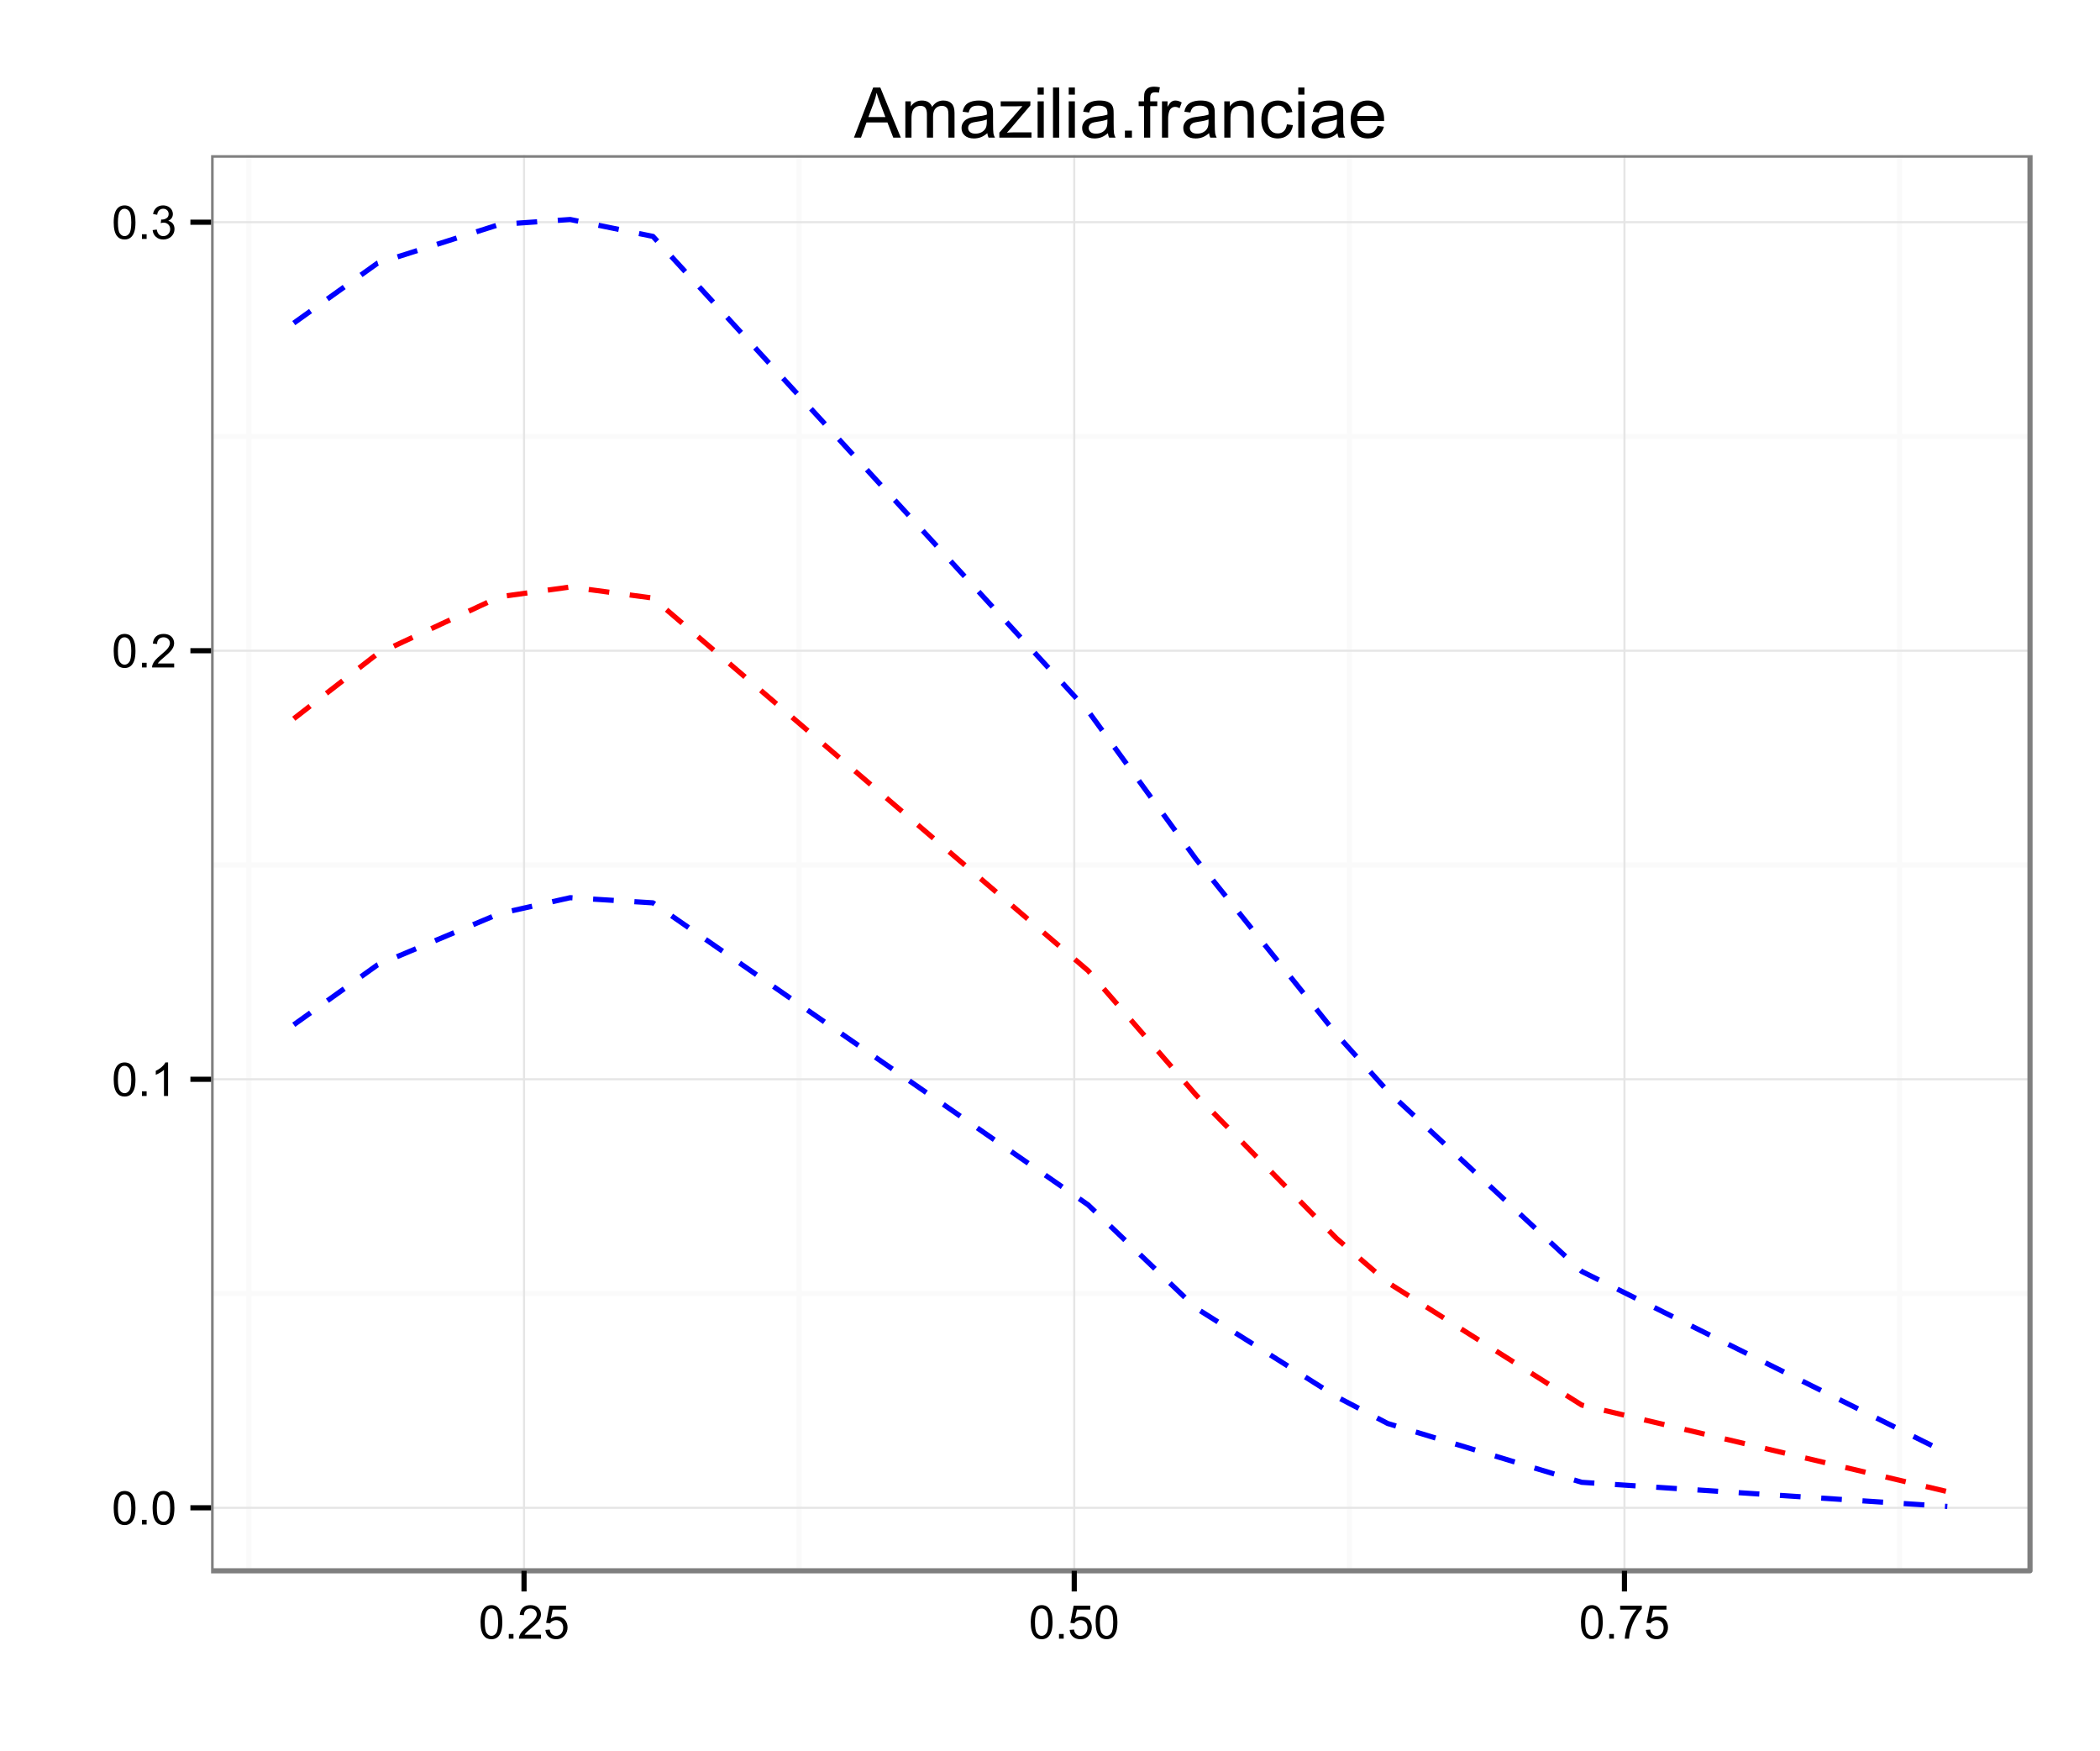
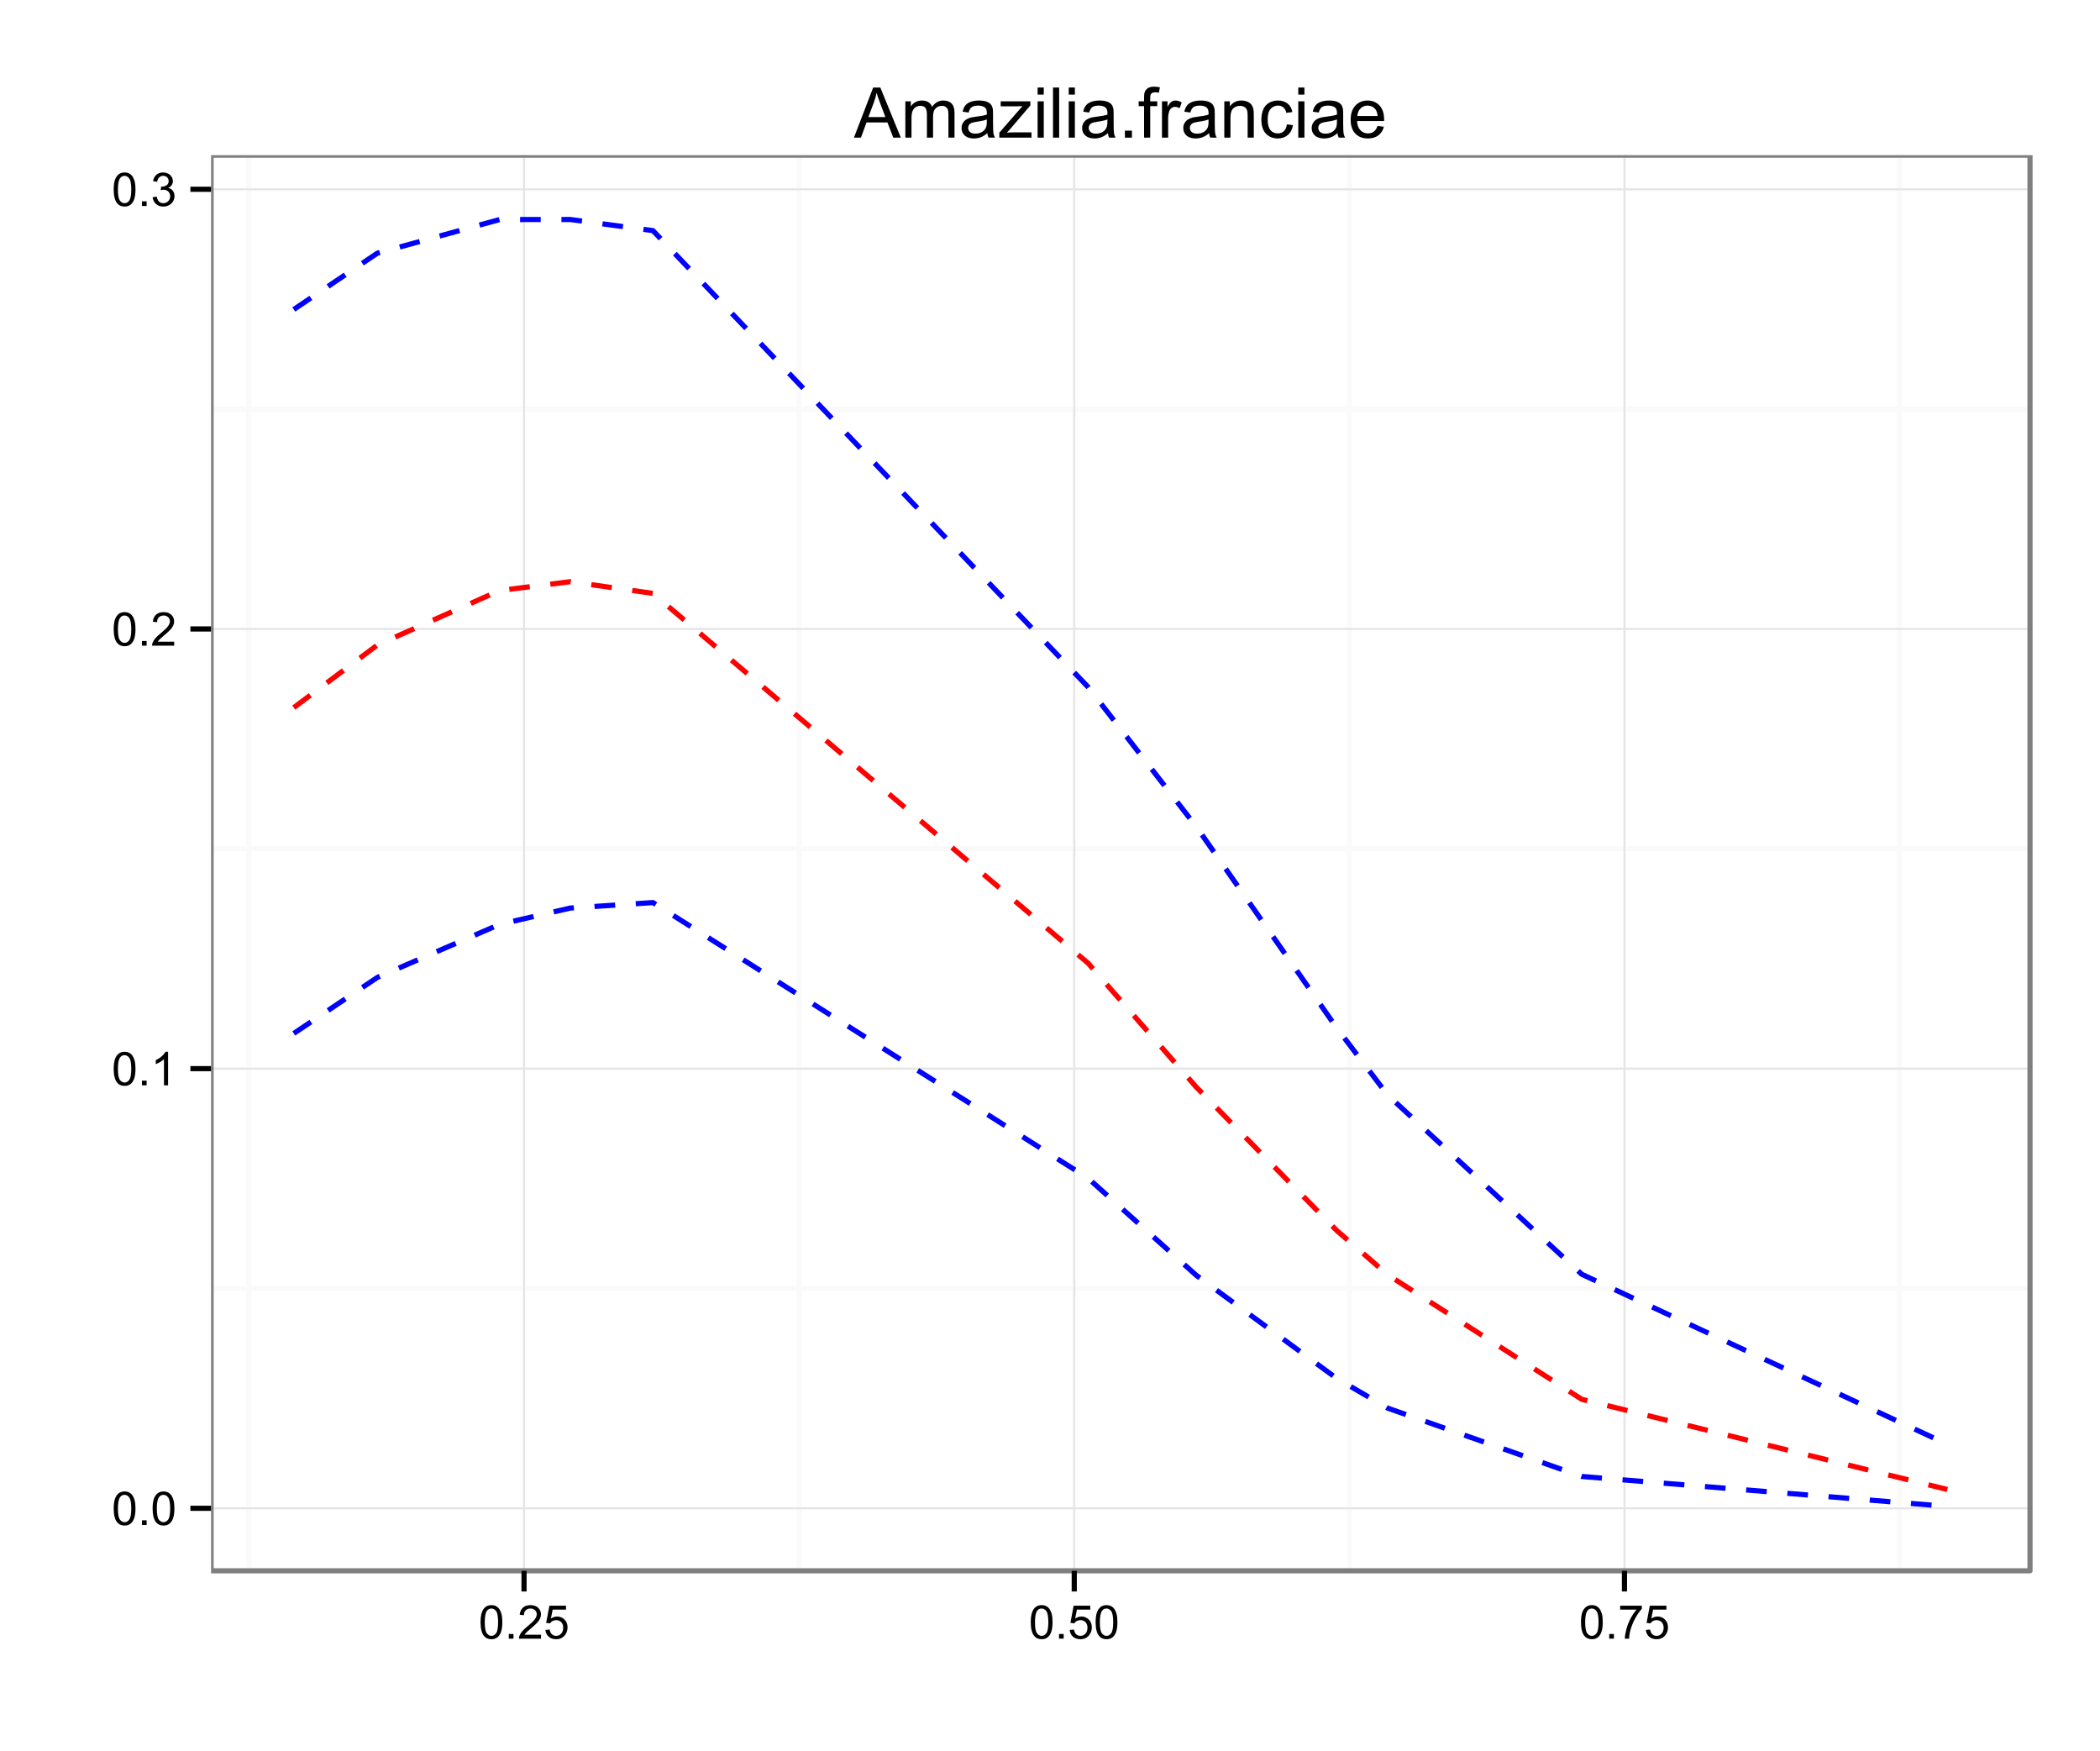
<svg xmlns="http://www.w3.org/2000/svg" xmlns:xlink="http://www.w3.org/1999/xlink" width="432pt" height="360pt" viewBox="0 0 432 360" version="1.1">
  <defs>
    <g>
      <symbol overflow="visible" id="glyph0-0">
        <path style="stroke:none;" d="M 0.398 -3.391 C 0.398 -4.199 0.48 -4.852 0.648 -5.352 C 0.812 -5.844 1.062 -6.227 1.395 -6.496 C 1.723 -6.762 2.137 -6.895 2.641 -6.898 C 3.004 -6.895 3.328 -6.82 3.609 -6.676 C 3.887 -6.523 4.113 -6.312 4.297 -6.035 C 4.477 -5.754 4.621 -5.41 4.723 -5.012 C 4.824 -4.605 4.875 -4.066 4.879 -3.391 C 4.875 -2.582 4.793 -1.93 4.629 -1.438 C 4.465 -0.938 4.215 -0.555 3.887 -0.289 C 3.555 -0.016 3.141 0.117 2.641 0.117 C 1.973 0.117 1.453 -0.117 1.078 -0.594 C 0.625 -1.164 0.398 -2.098 0.398 -3.391 Z M 1.266 -3.391 C 1.266 -2.258 1.395 -1.508 1.66 -1.137 C 1.922 -0.762 2.25 -0.574 2.641 -0.578 C 3.023 -0.574 3.348 -0.762 3.613 -1.141 C 3.875 -1.512 4.008 -2.262 4.012 -3.391 C 4.008 -4.52 3.875 -5.27 3.613 -5.645 C 3.348 -6.012 3.02 -6.199 2.629 -6.203 C 2.238 -6.199 1.93 -6.035 1.703 -5.711 C 1.41 -5.289 1.266 -4.516 1.266 -3.391 Z M 1.266 -3.391 " />
      </symbol>
      <symbol overflow="visible" id="glyph0-1">
        <path style="stroke:none;" d="M 0.871 0 L 0.871 -0.961 L 1.832 -0.961 L 1.832 0 Z M 0.871 0 " />
      </symbol>
      <symbol overflow="visible" id="glyph0-2">
        <path style="stroke:none;" d="M 3.578 0 L 2.734 0 L 2.734 -5.375 C 2.527 -5.18 2.262 -4.988 1.934 -4.793 C 1.602 -4.598 1.305 -4.453 1.047 -4.359 L 1.047 -5.176 C 1.516 -5.395 1.926 -5.664 2.281 -5.98 C 2.633 -6.293 2.883 -6.598 3.031 -6.898 L 3.578 -6.898 Z M 3.578 0 " />
      </symbol>
      <symbol overflow="visible" id="glyph0-3">
        <path style="stroke:none;" d="M 4.832 -0.812 L 4.832 0 L 0.289 0 C 0.281 -0.203 0.316 -0.398 0.391 -0.586 C 0.504 -0.895 0.688 -1.199 0.945 -1.5 C 1.195 -1.797 1.562 -2.141 2.047 -2.539 C 2.789 -3.148 3.297 -3.637 3.562 -3.996 C 3.824 -4.352 3.953 -4.688 3.957 -5.012 C 3.953 -5.34 3.836 -5.621 3.598 -5.855 C 3.355 -6.082 3.043 -6.199 2.664 -6.203 C 2.254 -6.199 1.93 -6.078 1.688 -5.836 C 1.441 -5.59 1.316 -5.25 1.316 -4.824 L 0.449 -4.914 C 0.508 -5.559 0.73 -6.051 1.121 -6.391 C 1.504 -6.727 2.023 -6.895 2.68 -6.898 C 3.336 -6.895 3.859 -6.715 4.246 -6.352 C 4.629 -5.984 4.82 -5.531 4.824 -4.992 C 4.82 -4.715 4.766 -4.441 4.652 -4.18 C 4.539 -3.91 4.352 -3.633 4.094 -3.34 C 3.832 -3.047 3.398 -2.645 2.793 -2.133 C 2.285 -1.707 1.961 -1.418 1.816 -1.266 C 1.672 -1.113 1.551 -0.961 1.461 -0.812 Z M 4.832 -0.812 " />
      </symbol>
      <symbol overflow="visible" id="glyph0-4">
        <path style="stroke:none;" d="M 0.402 -1.812 L 1.246 -1.926 C 1.34 -1.445 1.504 -1.102 1.738 -0.895 C 1.969 -0.68 2.254 -0.574 2.594 -0.578 C 2.988 -0.574 3.324 -0.711 3.598 -0.988 C 3.871 -1.262 4.008 -1.602 4.008 -2.012 C 4.008 -2.395 3.879 -2.715 3.629 -2.969 C 3.371 -3.219 3.051 -3.344 2.664 -3.348 C 2.5 -3.344 2.301 -3.312 2.066 -3.254 L 2.16 -3.992 C 2.215 -3.984 2.262 -3.984 2.297 -3.984 C 2.656 -3.984 2.977 -4.078 3.266 -4.266 C 3.551 -4.453 3.695 -4.742 3.699 -5.133 C 3.695 -5.441 3.59 -5.695 3.383 -5.902 C 3.172 -6.102 2.902 -6.203 2.574 -6.207 C 2.242 -6.203 1.969 -6.102 1.754 -5.895 C 1.531 -5.688 1.391 -5.379 1.332 -4.969 L 0.488 -5.117 C 0.586 -5.68 0.82 -6.121 1.188 -6.434 C 1.551 -6.742 2.008 -6.895 2.555 -6.898 C 2.93 -6.895 3.273 -6.816 3.59 -6.656 C 3.902 -6.496 4.145 -6.277 4.312 -6 C 4.48 -5.719 4.562 -5.422 4.566 -5.113 C 4.562 -4.812 4.484 -4.543 4.324 -4.301 C 4.164 -4.059 3.926 -3.863 3.617 -3.723 C 4.02 -3.625 4.336 -3.43 4.562 -3.137 C 4.785 -2.84 4.898 -2.473 4.902 -2.031 C 4.898 -1.426 4.68 -0.918 4.246 -0.504 C 3.805 -0.09 3.25 0.117 2.586 0.121 C 1.98 0.117 1.48 -0.059 1.086 -0.418 C 0.684 -0.773 0.457 -1.238 0.402 -1.812 Z M 0.402 -1.812 " />
      </symbol>
      <symbol overflow="visible" id="glyph0-5">
        <path style="stroke:none;" d="M 0.398 -1.801 L 1.285 -1.875 C 1.348 -1.441 1.5 -1.117 1.742 -0.902 C 1.977 -0.684 2.266 -0.574 2.605 -0.578 C 3.008 -0.574 3.352 -0.727 3.637 -1.035 C 3.914 -1.34 4.055 -1.746 4.059 -2.254 C 4.055 -2.734 3.918 -3.113 3.652 -3.395 C 3.379 -3.668 3.027 -3.809 2.594 -3.812 C 2.316 -3.809 2.07 -3.746 1.855 -3.625 C 1.633 -3.5 1.461 -3.34 1.34 -3.145 L 0.547 -3.25 L 1.215 -6.777 L 4.633 -6.777 L 4.633 -5.973 L 1.891 -5.973 L 1.52 -4.125 C 1.926 -4.41 2.359 -4.551 2.816 -4.555 C 3.414 -4.551 3.922 -4.344 4.336 -3.93 C 4.746 -3.512 4.949 -2.977 4.953 -2.328 C 4.949 -1.703 4.77 -1.168 4.41 -0.719 C 3.969 -0.16 3.367 0.117 2.605 0.117 C 1.977 0.117 1.465 -0.055 1.074 -0.406 C 0.676 -0.754 0.453 -1.219 0.398 -1.801 Z M 0.398 -1.801 " />
      </symbol>
      <symbol overflow="visible" id="glyph0-6">
        <path style="stroke:none;" d="M 0.453 -5.973 L 0.453 -6.781 L 4.902 -6.781 L 4.902 -6.125 C 4.461 -5.656 4.027 -5.039 3.602 -4.27 C 3.168 -3.496 2.836 -2.703 2.605 -1.891 C 2.434 -1.312 2.324 -0.684 2.281 0 L 1.414 0 C 1.422 -0.539 1.531 -1.191 1.734 -1.961 C 1.938 -2.723 2.227 -3.461 2.609 -4.176 C 2.984 -4.883 3.391 -5.48 3.82 -5.973 Z M 0.453 -5.973 " />
      </symbol>
      <symbol overflow="visible" id="glyph1-0">
        <path style="stroke:none;" d="M -0.02 0 L 3.938 -10.309 L 5.406 -10.309 L 9.625 0 L 8.07 0 L 6.871 -3.121 L 2.559 -3.121 L 1.426 0 Z M 2.953 -4.234 L 6.449 -4.234 L 5.371 -7.086 C 5.039 -7.949 4.797 -8.664 4.641 -9.227 C 4.508 -8.562 4.32 -7.906 4.086 -7.258 Z M 2.953 -4.234 " />
      </symbol>
      <symbol overflow="visible" id="glyph1-1">
        <path style="stroke:none;" d="M 0.949 0 L 0.949 -7.469 L 2.082 -7.469 L 2.082 -6.418 C 2.312 -6.781 2.625 -7.078 3.016 -7.301 C 3.402 -7.523 3.844 -7.633 4.344 -7.637 C 4.895 -7.633 5.352 -7.52 5.707 -7.289 C 6.059 -7.059 6.305 -6.738 6.453 -6.328 C 7.039 -7.199 7.809 -7.633 8.762 -7.637 C 9.496 -7.633 10.066 -7.43 10.469 -7.02 C 10.863 -6.609 11.062 -5.977 11.066 -5.125 L 11.066 0 L 9.809 0 L 9.809 -4.703 C 9.809 -5.207 9.766 -5.57 9.684 -5.797 C 9.602 -6.016 9.453 -6.195 9.238 -6.336 C 9.02 -6.469 8.766 -6.539 8.48 -6.539 C 7.949 -6.539 7.516 -6.363 7.172 -6.016 C 6.824 -5.664 6.648 -5.105 6.652 -4.34 L 6.652 0 L 5.387 0 L 5.387 -4.852 C 5.383 -5.414 5.281 -5.836 5.074 -6.117 C 4.867 -6.398 4.527 -6.539 4.062 -6.539 C 3.703 -6.539 3.375 -6.445 3.074 -6.258 C 2.77 -6.07 2.551 -5.793 2.418 -5.434 C 2.281 -5.07 2.215 -4.551 2.215 -3.875 L 2.215 0 Z M 0.949 0 " />
      </symbol>
      <symbol overflow="visible" id="glyph1-2">
        <path style="stroke:none;" d="M 5.82 -0.922 C 5.348 -0.52 4.898 -0.238 4.465 -0.078 C 4.031 0.086 3.566 0.164 3.074 0.168 C 2.25 0.164 1.617 -0.035 1.18 -0.434 C 0.734 -0.832 0.516 -1.344 0.52 -1.969 C 0.516 -2.332 0.598 -2.664 0.77 -2.969 C 0.934 -3.27 1.152 -3.512 1.422 -3.699 C 1.691 -3.879 1.996 -4.02 2.336 -4.113 C 2.582 -4.176 2.957 -4.238 3.461 -4.305 C 4.48 -4.422 5.23 -4.566 5.715 -4.738 C 5.715 -4.91 5.719 -5.02 5.723 -5.07 C 5.719 -5.582 5.598 -5.945 5.363 -6.16 C 5.035 -6.441 4.555 -6.586 3.922 -6.59 C 3.324 -6.586 2.887 -6.48 2.605 -6.273 C 2.32 -6.062 2.109 -5.695 1.977 -5.168 L 0.738 -5.336 C 0.848 -5.863 1.031 -6.293 1.293 -6.621 C 1.547 -6.945 1.918 -7.195 2.41 -7.371 C 2.895 -7.547 3.461 -7.633 4.105 -7.637 C 4.742 -7.633 5.262 -7.559 5.66 -7.41 C 6.059 -7.258 6.352 -7.07 6.539 -6.844 C 6.727 -6.617 6.855 -6.328 6.934 -5.984 C 6.973 -5.766 6.996 -5.379 6.996 -4.816 L 6.996 -3.129 C 6.996 -1.949 7.02 -1.203 7.074 -0.895 C 7.125 -0.582 7.234 -0.285 7.398 0 L 6.074 0 C 5.941 -0.262 5.855 -0.566 5.82 -0.922 Z M 5.715 -3.746 C 5.254 -3.555 4.566 -3.398 3.648 -3.27 C 3.125 -3.191 2.758 -3.105 2.543 -3.016 C 2.328 -2.918 2.16 -2.781 2.047 -2.605 C 1.926 -2.422 1.867 -2.223 1.871 -2.004 C 1.867 -1.664 1.996 -1.383 2.254 -1.16 C 2.508 -0.934 2.883 -0.82 3.375 -0.824 C 3.859 -0.82 4.293 -0.926 4.676 -1.141 C 5.055 -1.352 5.332 -1.645 5.512 -2.02 C 5.645 -2.301 5.711 -2.723 5.715 -3.285 Z M 5.715 -3.746 " />
      </symbol>
      <symbol overflow="visible" id="glyph1-3">
        <path style="stroke:none;" d="M 0.281 0 L 0.281 -1.027 L 5.035 -6.484 C 4.492 -6.453 4.016 -6.438 3.605 -6.441 L 0.562 -6.441 L 0.562 -7.469 L 6.664 -7.469 L 6.664 -6.629 L 2.621 -1.891 L 1.844 -1.027 C 2.406 -1.066 2.938 -1.09 3.438 -1.09 L 6.891 -1.09 L 6.891 0 Z M 0.281 0 " />
      </symbol>
      <symbol overflow="visible" id="glyph1-4">
        <path style="stroke:none;" d="M 0.957 -8.852 L 0.957 -10.309 L 2.223 -10.309 L 2.223 -8.852 Z M 0.957 0 L 0.957 -7.469 L 2.223 -7.469 L 2.223 0 Z M 0.957 0 " />
      </symbol>
      <symbol overflow="visible" id="glyph1-5">
        <path style="stroke:none;" d="M 0.922 0 L 0.922 -10.309 L 2.188 -10.309 L 2.188 0 Z M 0.922 0 " />
      </symbol>
      <symbol overflow="visible" id="glyph1-6">
        <path style="stroke:none;" d="M 1.309 0 L 1.309 -1.441 L 2.75 -1.441 L 2.75 0 Z M 1.309 0 " />
      </symbol>
      <symbol overflow="visible" id="glyph1-7">
        <path style="stroke:none;" d="M 1.25 0 L 1.25 -6.484 L 0.133 -6.484 L 0.133 -7.469 L 1.25 -7.469 L 1.25 -8.262 C 1.246 -8.762 1.293 -9.133 1.387 -9.379 C 1.504 -9.703 1.719 -9.969 2.027 -10.176 C 2.332 -10.379 2.762 -10.48 3.32 -10.484 C 3.672 -10.48 4.066 -10.438 4.5 -10.355 L 4.309 -9.254 C 4.043 -9.297 3.797 -9.32 3.566 -9.324 C 3.18 -9.32 2.906 -9.238 2.75 -9.078 C 2.586 -8.91 2.508 -8.605 2.512 -8.156 L 2.512 -7.469 L 3.965 -7.469 L 3.965 -6.484 L 2.512 -6.484 L 2.512 0 Z M 1.25 0 " />
      </symbol>
      <symbol overflow="visible" id="glyph1-8">
        <path style="stroke:none;" d="M 0.934 0 L 0.934 -7.469 L 2.074 -7.469 L 2.074 -6.336 C 2.363 -6.859 2.629 -7.211 2.879 -7.383 C 3.121 -7.551 3.395 -7.633 3.691 -7.637 C 4.117 -7.633 4.551 -7.496 4.992 -7.227 L 4.555 -6.055 C 4.242 -6.234 3.934 -6.328 3.629 -6.328 C 3.348 -6.328 3.102 -6.242 2.883 -6.078 C 2.66 -5.906 2.5 -5.676 2.41 -5.387 C 2.266 -4.934 2.195 -4.441 2.199 -3.91 L 2.199 0 Z M 0.934 0 " />
      </symbol>
      <symbol overflow="visible" id="glyph1-9">
        <path style="stroke:none;" d="M 0.949 0 L 0.949 -7.469 L 2.09 -7.469 L 2.09 -6.406 C 2.633 -7.223 3.426 -7.633 4.465 -7.637 C 4.914 -7.633 5.328 -7.555 5.707 -7.395 C 6.082 -7.23 6.363 -7.016 6.555 -6.758 C 6.738 -6.492 6.867 -6.18 6.945 -5.82 C 6.988 -5.582 7.012 -5.172 7.016 -4.59 L 7.016 0 L 5.75 0 L 5.75 -4.543 C 5.746 -5.055 5.699 -5.441 5.602 -5.699 C 5.504 -5.953 5.328 -6.156 5.078 -6.309 C 4.824 -6.461 4.531 -6.539 4.199 -6.539 C 3.656 -6.539 3.191 -6.367 2.801 -6.023 C 2.41 -5.68 2.215 -5.031 2.215 -4.078 L 2.215 0 Z M 0.949 0 " />
      </symbol>
      <symbol overflow="visible" id="glyph1-10">
        <path style="stroke:none;" d="M 5.82 -2.734 L 7.066 -2.574 C 6.93 -1.711 6.582 -1.039 6.023 -0.559 C 5.461 -0.074 4.77 0.164 3.957 0.168 C 2.934 0.164 2.113 -0.168 1.492 -0.832 C 0.871 -1.5 0.562 -2.457 0.562 -3.707 C 0.562 -4.508 0.695 -5.211 0.961 -5.82 C 1.227 -6.422 1.633 -6.879 2.184 -7.184 C 2.727 -7.484 3.32 -7.633 3.965 -7.637 C 4.773 -7.633 5.438 -7.43 5.957 -7.02 C 6.469 -6.609 6.797 -6.027 6.945 -5.273 L 5.715 -5.082 C 5.594 -5.582 5.387 -5.961 5.094 -6.215 C 4.793 -6.465 4.434 -6.59 4.016 -6.594 C 3.375 -6.59 2.859 -6.363 2.461 -5.906 C 2.062 -5.449 1.863 -4.727 1.863 -3.742 C 1.863 -2.734 2.055 -2.004 2.438 -1.551 C 2.82 -1.094 3.32 -0.867 3.945 -0.871 C 4.438 -0.867 4.852 -1.02 5.188 -1.328 C 5.516 -1.629 5.727 -2.098 5.82 -2.734 Z M 5.82 -2.734 " />
      </symbol>
      <symbol overflow="visible" id="glyph1-11">
        <path style="stroke:none;" d="M 6.062 -2.406 L 7.367 -2.242 C 7.156 -1.477 6.777 -0.883 6.223 -0.465 C 5.664 -0.043 4.949 0.164 4.086 0.168 C 2.988 0.164 2.121 -0.168 1.484 -0.84 C 0.844 -1.508 0.527 -2.453 0.527 -3.672 C 0.527 -4.926 0.848 -5.898 1.496 -6.594 C 2.141 -7.285 2.98 -7.633 4.016 -7.637 C 5.008 -7.633 5.824 -7.293 6.461 -6.617 C 7.09 -5.934 7.406 -4.977 7.41 -3.746 C 7.406 -3.668 7.402 -3.559 7.402 -3.41 L 1.836 -3.41 C 1.879 -2.59 2.113 -1.961 2.531 -1.523 C 2.945 -1.086 3.465 -0.867 4.094 -0.871 C 4.555 -0.867 4.949 -0.988 5.281 -1.234 C 5.605 -1.477 5.867 -1.867 6.062 -2.406 Z M 1.906 -4.449 L 6.074 -4.449 C 6.016 -5.074 5.855 -5.547 5.598 -5.863 C 5.191 -6.348 4.668 -6.59 4.027 -6.594 C 3.441 -6.59 2.953 -6.398 2.562 -6.012 C 2.164 -5.621 1.945 -5.098 1.906 -4.449 Z M 1.906 -4.449 " />
      </symbol>
    </g>
    <clipPath id="clip1">
      <path d="M 43.422 31.906 L 418.602 31.906 L 418.602 324.051 L 43.422 324.051 Z M 43.422 31.906 " />
    </clipPath>
  </defs>
-   <g id="surface41">
+   <g id="surface36">
    <rect x="0" y="0" width="432" height="360" style="fill:rgb(100%,100%,100%);fill-opacity:1;stroke:none;" />
    <rect x="0" y="0" width="432" height="360" style="fill:rgb(100%,100%,100%);fill-opacity:1;stroke:none;" />
    <path style="fill:none;stroke-width:1.063;stroke-linecap:round;stroke-linejoin:round;stroke:rgb(100%,100%,100%);stroke-opacity:1;stroke-miterlimit:10;" d="M 0 360 L 432 360 L 432 0 L 0 0 Z M 0 360 " />
    <g clip-path="url(#clip1)" clip-rule="nonzero">
      <path style=" stroke:none;fill-rule:nonzero;fill:rgb(100%,100%,100%);fill-opacity:1;" d="M 43.422 323.051 L 417.602 323.051 L 417.602 31.906 L 43.422 31.906 Z M 43.422 323.051 " />
-       <path style="fill:none;stroke-width:1.063;stroke-linecap:butt;stroke-linejoin:round;stroke:rgb(98.039%,98.039%,98.039%);stroke-opacity:1;stroke-miterlimit:10;" d="M 43.422 266.031 L 417.602 266.031 " />
-       <path style="fill:none;stroke-width:1.063;stroke-linecap:butt;stroke-linejoin:round;stroke:rgb(98.039%,98.039%,98.039%);stroke-opacity:1;stroke-miterlimit:10;" d="M 43.422 177.898 L 417.602 177.898 " />
-       <path style="fill:none;stroke-width:1.063;stroke-linecap:butt;stroke-linejoin:round;stroke:rgb(98.039%,98.039%,98.039%);stroke-opacity:1;stroke-miterlimit:10;" d="M 43.422 89.766 L 417.602 89.766 " />
+       <path style="fill:none;stroke-width:1.063;stroke-linecap:butt;stroke-linejoin:round;stroke:rgb(98.039%,98.039%,98.039%);stroke-opacity:1;stroke-miterlimit:10;" d="M 43.422 264.988 L 417.602 264.988 " />
+       <path style="fill:none;stroke-width:1.063;stroke-linecap:butt;stroke-linejoin:round;stroke:rgb(98.039%,98.039%,98.039%);stroke-opacity:1;stroke-miterlimit:10;" d="M 43.422 174.562 L 417.602 174.562 " />
+       <path style="fill:none;stroke-width:1.063;stroke-linecap:butt;stroke-linejoin:round;stroke:rgb(98.039%,98.039%,98.039%);stroke-opacity:1;stroke-miterlimit:10;" d="M 43.422 84.141 L 417.602 84.141 " />
      <path style="fill:none;stroke-width:1.063;stroke-linecap:butt;stroke-linejoin:round;stroke:rgb(98.039%,98.039%,98.039%);stroke-opacity:1;stroke-miterlimit:10;" d="M 51.207 323.051 L 51.207 31.906 " />
      <path style="fill:none;stroke-width:1.063;stroke-linecap:butt;stroke-linejoin:round;stroke:rgb(98.039%,98.039%,98.039%);stroke-opacity:1;stroke-miterlimit:10;" d="M 164.395 323.051 L 164.395 31.906 " />
      <path style="fill:none;stroke-width:1.063;stroke-linecap:butt;stroke-linejoin:round;stroke:rgb(98.039%,98.039%,98.039%);stroke-opacity:1;stroke-miterlimit:10;" d="M 277.582 323.051 L 277.582 31.906 " />
      <path style="fill:none;stroke-width:1.063;stroke-linecap:butt;stroke-linejoin:round;stroke:rgb(98.039%,98.039%,98.039%);stroke-opacity:1;stroke-miterlimit:10;" d="M 390.77 323.051 L 390.77 31.906 " />
-       <path style="fill:none;stroke-width:0.425;stroke-linecap:butt;stroke-linejoin:round;stroke:rgb(89.804%,89.804%,89.804%);stroke-opacity:1;stroke-miterlimit:10;" d="M 43.422 310.098 L 417.602 310.098 " />
-       <path style="fill:none;stroke-width:0.425;stroke-linecap:butt;stroke-linejoin:round;stroke:rgb(89.804%,89.804%,89.804%);stroke-opacity:1;stroke-miterlimit:10;" d="M 43.422 221.965 L 417.602 221.965 " />
-       <path style="fill:none;stroke-width:0.425;stroke-linecap:butt;stroke-linejoin:round;stroke:rgb(89.804%,89.804%,89.804%);stroke-opacity:1;stroke-miterlimit:10;" d="M 43.422 133.832 L 417.602 133.832 " />
-       <path style="fill:none;stroke-width:0.425;stroke-linecap:butt;stroke-linejoin:round;stroke:rgb(89.804%,89.804%,89.804%);stroke-opacity:1;stroke-miterlimit:10;" d="M 43.422 45.699 L 417.602 45.699 " />
+       <path style="fill:none;stroke-width:0.425;stroke-linecap:butt;stroke-linejoin:round;stroke:rgb(89.804%,89.804%,89.804%);stroke-opacity:1;stroke-miterlimit:10;" d="M 43.422 310.199 L 417.602 310.199 " />
+       <path style="fill:none;stroke-width:0.425;stroke-linecap:butt;stroke-linejoin:round;stroke:rgb(89.804%,89.804%,89.804%);stroke-opacity:1;stroke-miterlimit:10;" d="M 43.422 219.777 L 417.602 219.777 " />
+       <path style="fill:none;stroke-width:0.425;stroke-linecap:butt;stroke-linejoin:round;stroke:rgb(89.804%,89.804%,89.804%);stroke-opacity:1;stroke-miterlimit:10;" d="M 43.422 129.352 L 417.602 129.352 " />
+       <path style="fill:none;stroke-width:0.425;stroke-linecap:butt;stroke-linejoin:round;stroke:rgb(89.804%,89.804%,89.804%);stroke-opacity:1;stroke-miterlimit:10;" d="M 43.422 38.93 L 417.602 38.93 " />
      <path style="fill:none;stroke-width:0.425;stroke-linecap:butt;stroke-linejoin:round;stroke:rgb(89.804%,89.804%,89.804%);stroke-opacity:1;stroke-miterlimit:10;" d="M 107.801 323.051 L 107.801 31.906 " />
      <path style="fill:none;stroke-width:0.425;stroke-linecap:butt;stroke-linejoin:round;stroke:rgb(89.804%,89.804%,89.804%);stroke-opacity:1;stroke-miterlimit:10;" d="M 220.988 323.051 L 220.988 31.906 " />
      <path style="fill:none;stroke-width:0.425;stroke-linecap:butt;stroke-linejoin:round;stroke:rgb(89.804%,89.804%,89.804%);stroke-opacity:1;stroke-miterlimit:10;" d="M 334.176 323.051 L 334.176 31.906 " />
-       <path style="fill:none;stroke-width:1.063;stroke-linecap:butt;stroke-linejoin:round;stroke:rgb(100%,0%,0%);stroke-opacity:1;stroke-dasharray:4.252,4.252;stroke-miterlimit:1;" d="M 60.43 147.816 L 77.641 134.461 L 102.77 122.734 L 117.297 120.723 L 134.316 123 L 223.84 199.637 L 246.074 225.242 L 274.945 254.699 L 285.465 263.762 L 325.387 288.969 L 400.594 306.766 " />
-       <path style="fill:none;stroke-width:1.063;stroke-linecap:butt;stroke-linejoin:round;stroke:rgb(0%,0%,100%);stroke-opacity:1;stroke-dasharray:4.252,4.252;stroke-miterlimit:1;" d="M 60.43 66.449 L 77.641 54.141 L 102.77 46.156 L 117.297 45.141 L 134.316 48.617 L 223.84 146.238 L 246.074 176.746 L 274.945 212.719 L 285.465 224.402 L 325.387 261.48 L 400.594 298.879 " />
-       <path style="fill:none;stroke-width:1.063;stroke-linecap:butt;stroke-linejoin:round;stroke:rgb(0%,0%,100%);stroke-opacity:1;stroke-dasharray:4.252,4.252;stroke-miterlimit:1;" d="M 60.43 210.758 L 77.641 198.453 L 102.77 187.883 L 117.297 184.621 L 134.316 185.68 L 223.84 247.793 L 246.074 269.051 L 274.945 287.25 L 285.465 292.758 L 325.387 304.855 L 400.594 309.816 " />
+       <path style="fill:none;stroke-width:1.063;stroke-linecap:butt;stroke-linejoin:round;stroke:rgb(100%,0%,0%);stroke-opacity:1;stroke-dasharray:4.252,4.252;stroke-miterlimit:1;" d="M 60.43 145.531 L 77.641 132.648 L 102.77 121.449 L 117.297 119.633 L 134.316 122.035 L 223.84 198.094 L 246.074 223.559 L 274.945 253.035 L 285.465 262.164 L 325.387 287.785 L 400.594 306.332 " />
+       <path style="fill:none;stroke-width:1.063;stroke-linecap:butt;stroke-linejoin:round;stroke:rgb(0%,0%,100%);stroke-opacity:1;stroke-dasharray:4.252,4.252;stroke-miterlimit:1;" d="M 60.43 63.645 L 77.641 52.062 L 102.77 45.156 L 117.297 45.141 L 134.316 47.43 L 223.84 141.305 L 246.074 169.988 L 274.945 211.355 L 285.465 225.211 L 325.387 262.066 L 400.594 297.039 " />
+       <path style="fill:none;stroke-width:1.063;stroke-linecap:butt;stroke-linejoin:round;stroke:rgb(0%,0%,100%);stroke-opacity:1;stroke-dasharray:4.252,4.252;stroke-miterlimit:1;" d="M 60.43 212.539 L 77.641 201.008 L 102.77 190.109 L 117.297 186.758 L 134.316 185.625 L 223.84 242.324 L 246.074 262.273 L 274.945 283.461 L 285.465 289.598 L 325.387 303.652 L 400.594 309.816 " />
      <path style="fill:none;stroke-width:1.063;stroke-linecap:round;stroke-linejoin:round;stroke:rgb(49.804%,49.804%,49.804%);stroke-opacity:1;stroke-miterlimit:10;" d="M 43.422 323.051 L 417.602 323.051 L 417.602 31.906 L 43.422 31.906 Z M 43.422 323.051 " />
    </g>
    <g style="fill:rgb(0%,0%,0%);fill-opacity:1;">
-       <use xlink:href="#glyph0-0" x="22.992" y="313.535" />
-       <use xlink:href="#glyph0-1" x="28.331" y="313.535" />
-       <use xlink:href="#glyph0-0" x="30.998" y="313.535" />
+       <use xlink:href="#glyph0-0" x="22.992" y="313.633" />
+       <use xlink:href="#glyph0-1" x="28.331" y="313.633" />
+       <use xlink:href="#glyph0-0" x="30.998" y="313.633" />
    </g>
    <g style="fill:rgb(0%,0%,0%);fill-opacity:1;">
-       <use xlink:href="#glyph0-0" x="22.992" y="225.402" />
-       <use xlink:href="#glyph0-1" x="28.331" y="225.402" />
-       <use xlink:href="#glyph0-2" x="30.998" y="225.402" />
+       <use xlink:href="#glyph0-0" x="22.992" y="223.211" />
+       <use xlink:href="#glyph0-1" x="28.331" y="223.211" />
+       <use xlink:href="#glyph0-2" x="30.998" y="223.211" />
    </g>
    <g style="fill:rgb(0%,0%,0%);fill-opacity:1;">
-       <use xlink:href="#glyph0-0" x="22.992" y="137.27" />
-       <use xlink:href="#glyph0-1" x="28.331" y="137.27" />
-       <use xlink:href="#glyph0-3" x="30.998" y="137.27" />
+       <use xlink:href="#glyph0-0" x="22.992" y="132.789" />
+       <use xlink:href="#glyph0-1" x="28.331" y="132.789" />
+       <use xlink:href="#glyph0-3" x="30.998" y="132.789" />
    </g>
    <g style="fill:rgb(0%,0%,0%);fill-opacity:1;">
-       <use xlink:href="#glyph0-0" x="22.992" y="49.137" />
-       <use xlink:href="#glyph0-1" x="28.331" y="49.137" />
-       <use xlink:href="#glyph0-4" x="30.998" y="49.137" />
+       <use xlink:href="#glyph0-0" x="22.992" y="42.367" />
+       <use xlink:href="#glyph0-1" x="28.331" y="42.367" />
+       <use xlink:href="#glyph0-4" x="30.998" y="42.367" />
    </g>
-     <path style="fill:none;stroke-width:1.063;stroke-linecap:butt;stroke-linejoin:round;stroke:rgb(0%,0%,0%);stroke-opacity:1;stroke-miterlimit:10;" d="M 39.168 310.098 L 43.422 310.098 " />
-     <path style="fill:none;stroke-width:1.063;stroke-linecap:butt;stroke-linejoin:round;stroke:rgb(0%,0%,0%);stroke-opacity:1;stroke-miterlimit:10;" d="M 39.168 221.965 L 43.422 221.965 " />
-     <path style="fill:none;stroke-width:1.063;stroke-linecap:butt;stroke-linejoin:round;stroke:rgb(0%,0%,0%);stroke-opacity:1;stroke-miterlimit:10;" d="M 39.168 133.832 L 43.422 133.832 " />
-     <path style="fill:none;stroke-width:1.063;stroke-linecap:butt;stroke-linejoin:round;stroke:rgb(0%,0%,0%);stroke-opacity:1;stroke-miterlimit:10;" d="M 39.168 45.699 L 43.422 45.699 " />
+     <path style="fill:none;stroke-width:1.063;stroke-linecap:butt;stroke-linejoin:round;stroke:rgb(0%,0%,0%);stroke-opacity:1;stroke-miterlimit:10;" d="M 39.168 310.199 L 43.422 310.199 " />
+     <path style="fill:none;stroke-width:1.063;stroke-linecap:butt;stroke-linejoin:round;stroke:rgb(0%,0%,0%);stroke-opacity:1;stroke-miterlimit:10;" d="M 39.168 219.777 L 43.422 219.777 " />
+     <path style="fill:none;stroke-width:1.063;stroke-linecap:butt;stroke-linejoin:round;stroke:rgb(0%,0%,0%);stroke-opacity:1;stroke-miterlimit:10;" d="M 39.168 129.352 L 43.422 129.352 " />
+     <path style="fill:none;stroke-width:1.063;stroke-linecap:butt;stroke-linejoin:round;stroke:rgb(0%,0%,0%);stroke-opacity:1;stroke-miterlimit:10;" d="M 39.168 38.93 L 43.422 38.93 " />
    <path style="fill:none;stroke-width:1.063;stroke-linecap:butt;stroke-linejoin:round;stroke:rgb(0%,0%,0%);stroke-opacity:1;stroke-miterlimit:10;" d="M 107.801 327.305 L 107.801 323.051 " />
    <path style="fill:none;stroke-width:1.063;stroke-linecap:butt;stroke-linejoin:round;stroke:rgb(0%,0%,0%);stroke-opacity:1;stroke-miterlimit:10;" d="M 220.988 327.305 L 220.988 323.051 " />
    <path style="fill:none;stroke-width:1.063;stroke-linecap:butt;stroke-linejoin:round;stroke:rgb(0%,0%,0%);stroke-opacity:1;stroke-miterlimit:10;" d="M 334.176 327.305 L 334.176 323.051 " />
    <g style="fill:rgb(0%,0%,0%);fill-opacity:1;">
      <use xlink:href="#glyph0-0" x="98.457" y="337.012" />
      <use xlink:href="#glyph0-1" x="103.796" y="337.012" />
      <use xlink:href="#glyph0-3" x="106.463" y="337.012" />
      <use xlink:href="#glyph0-5" x="111.802" y="337.012" />
    </g>
    <g style="fill:rgb(0%,0%,0%);fill-opacity:1;">
      <use xlink:href="#glyph0-0" x="211.645" y="337.012" />
      <use xlink:href="#glyph0-1" x="216.984" y="337.012" />
      <use xlink:href="#glyph0-5" x="219.651" y="337.012" />
      <use xlink:href="#glyph0-0" x="224.99" y="337.012" />
    </g>
    <g style="fill:rgb(0%,0%,0%);fill-opacity:1;">
      <use xlink:href="#glyph0-0" x="324.832" y="337.012" />
      <use xlink:href="#glyph0-1" x="330.171" y="337.012" />
      <use xlink:href="#glyph0-6" x="332.838" y="337.012" />
      <use xlink:href="#glyph0-5" x="338.177" y="337.012" />
    </g>
    <g style="fill:rgb(0%,0%,0%);fill-opacity:1;">
      <use xlink:href="#glyph1-0" x="175.688" y="28.309" />
      <use xlink:href="#glyph1-1" x="185.292" y="28.309" />
      <use xlink:href="#glyph1-2" x="197.287" y="28.309" />
      <use xlink:href="#glyph1-3" x="205.296" y="28.309" />
      <use xlink:href="#glyph1-4" x="212.496" y="28.309" />
      <use xlink:href="#glyph1-5" x="215.695" y="28.309" />
      <use xlink:href="#glyph1-4" x="218.895" y="28.309" />
      <use xlink:href="#glyph1-2" x="222.094" y="28.309" />
      <use xlink:href="#glyph1-6" x="230.102" y="28.309" />
      <use xlink:href="#glyph1-7" x="234.103" y="28.309" />
      <use xlink:href="#glyph1-8" x="238.104" y="28.309" />
      <use xlink:href="#glyph1-2" x="242.899" y="28.309" />
      <use xlink:href="#glyph1-9" x="250.908" y="28.309" />
      <use xlink:href="#glyph1-10" x="258.916" y="28.309" />
      <use xlink:href="#glyph1-4" x="266.116" y="28.309" />
      <use xlink:href="#glyph1-2" x="269.316" y="28.309" />
      <use xlink:href="#glyph1-11" x="277.324" y="28.309" />
    </g>
  </g>
</svg>
